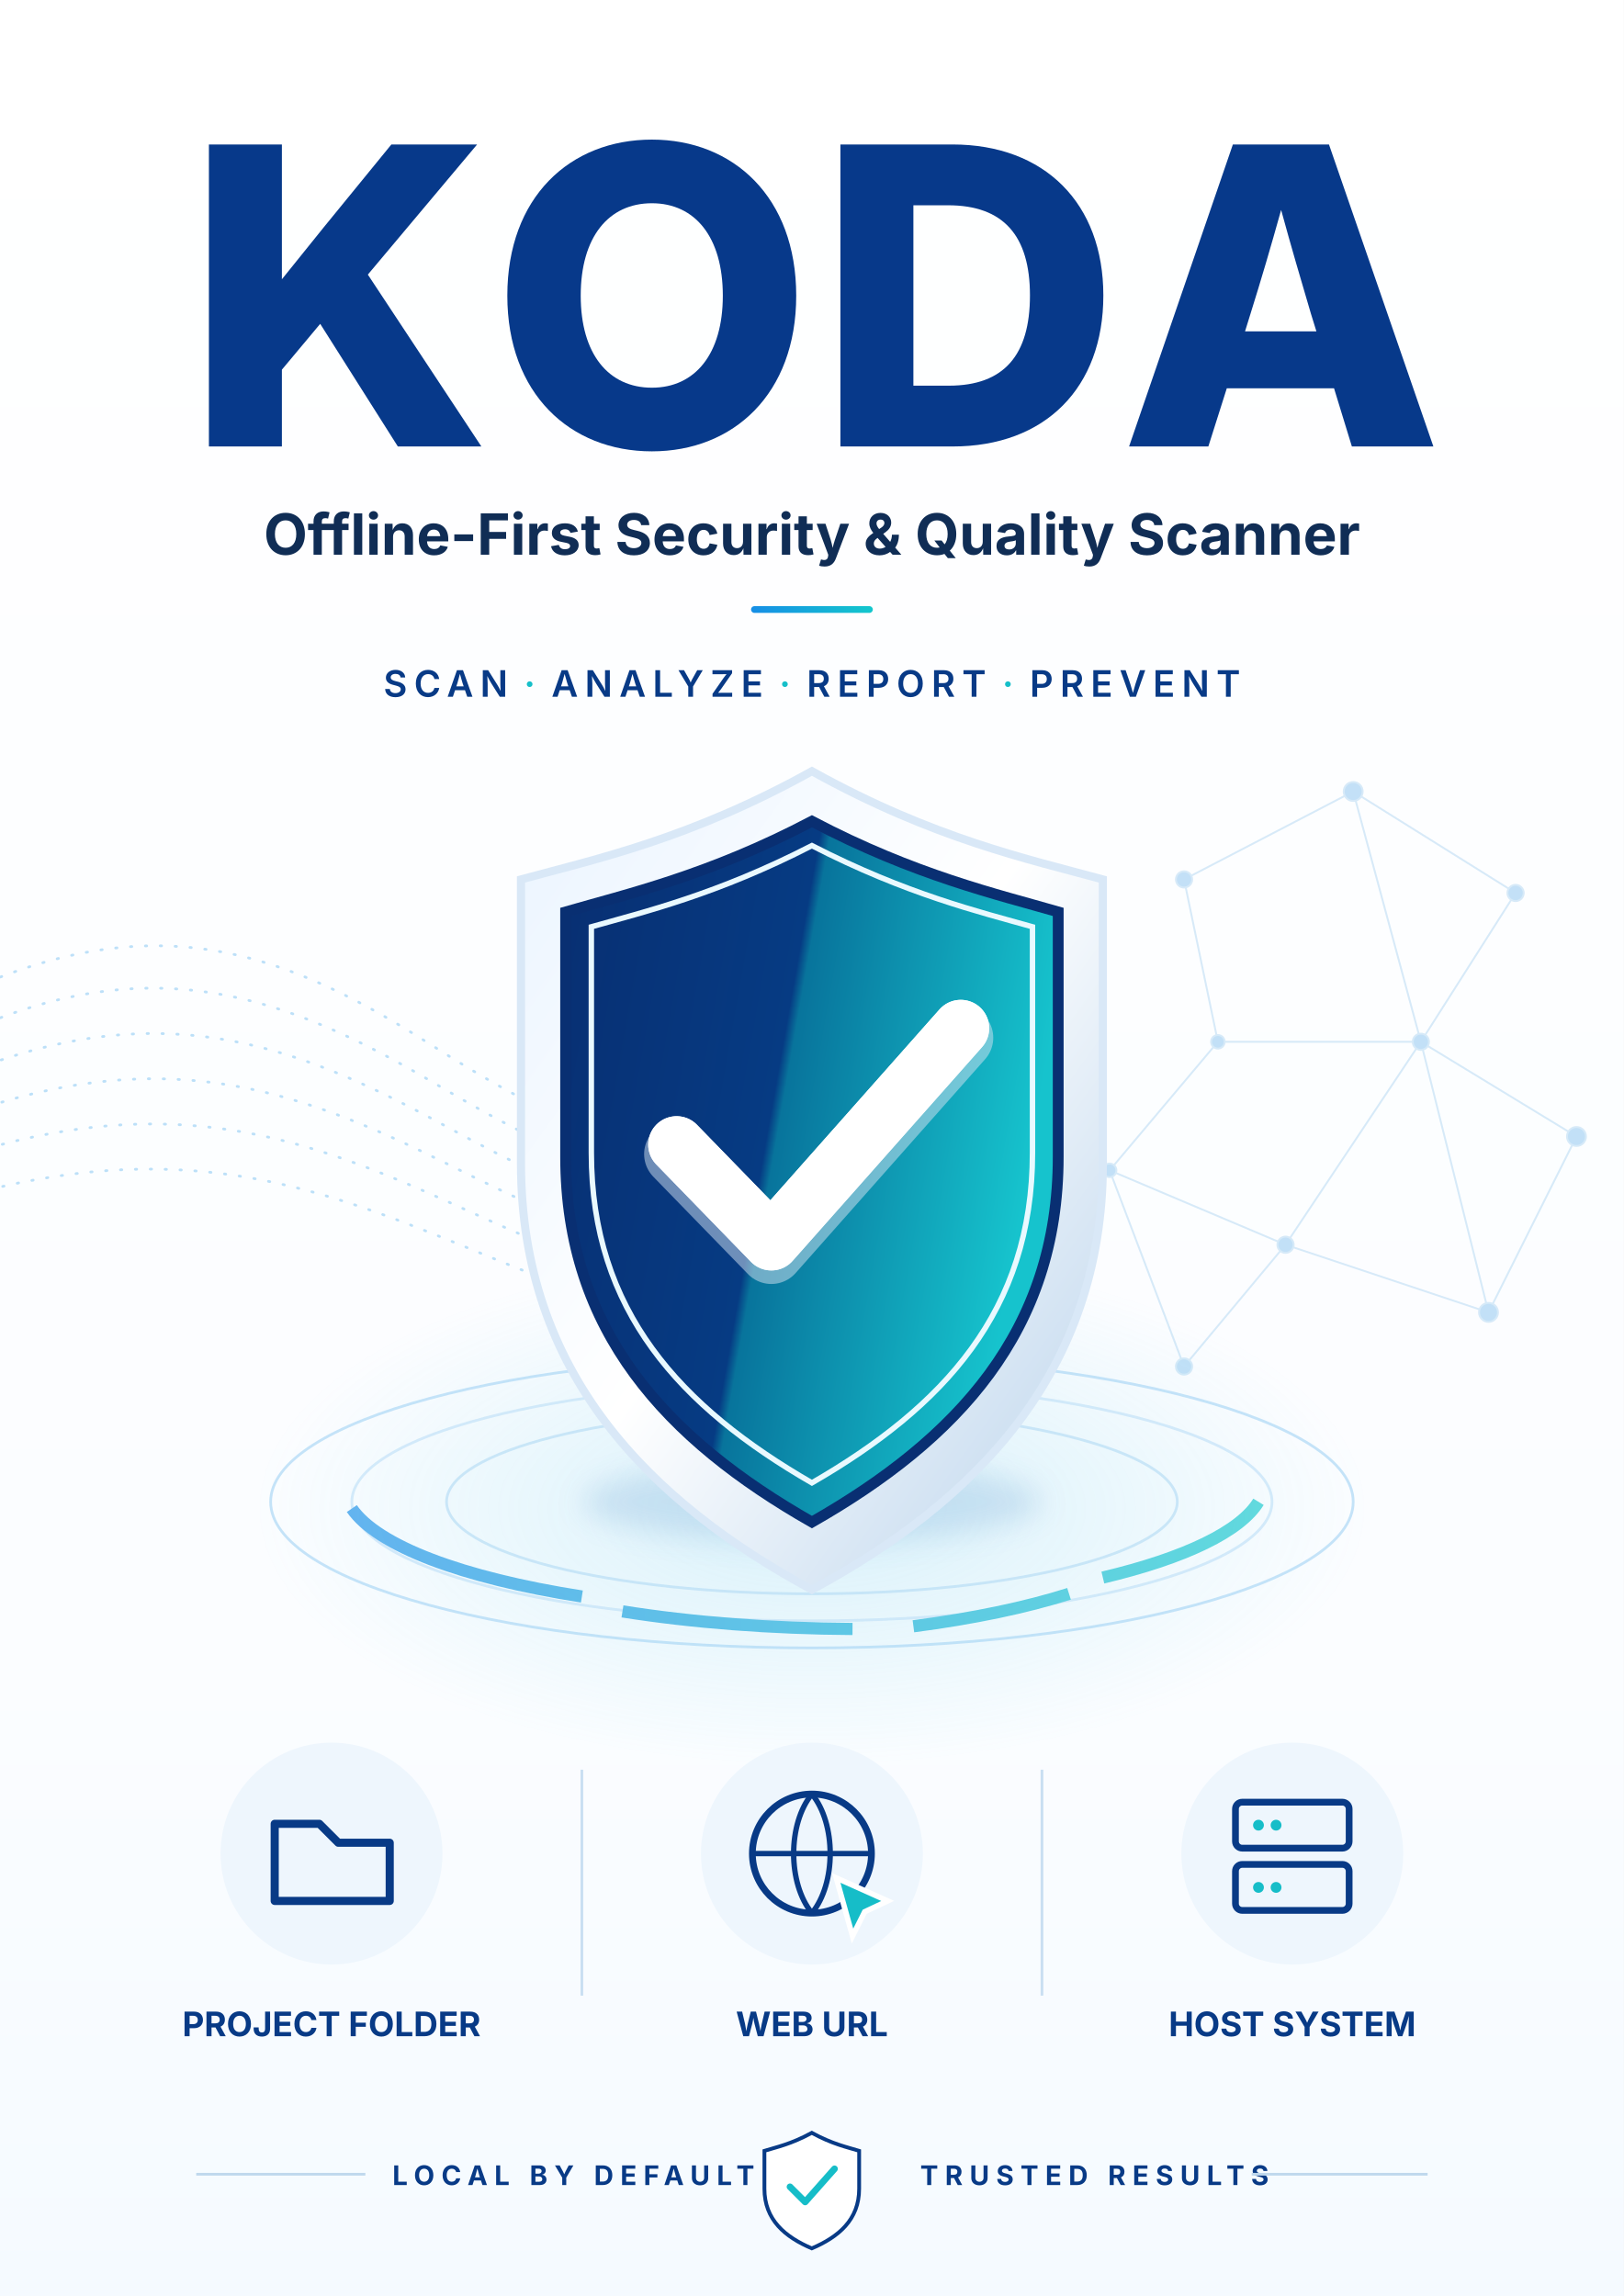
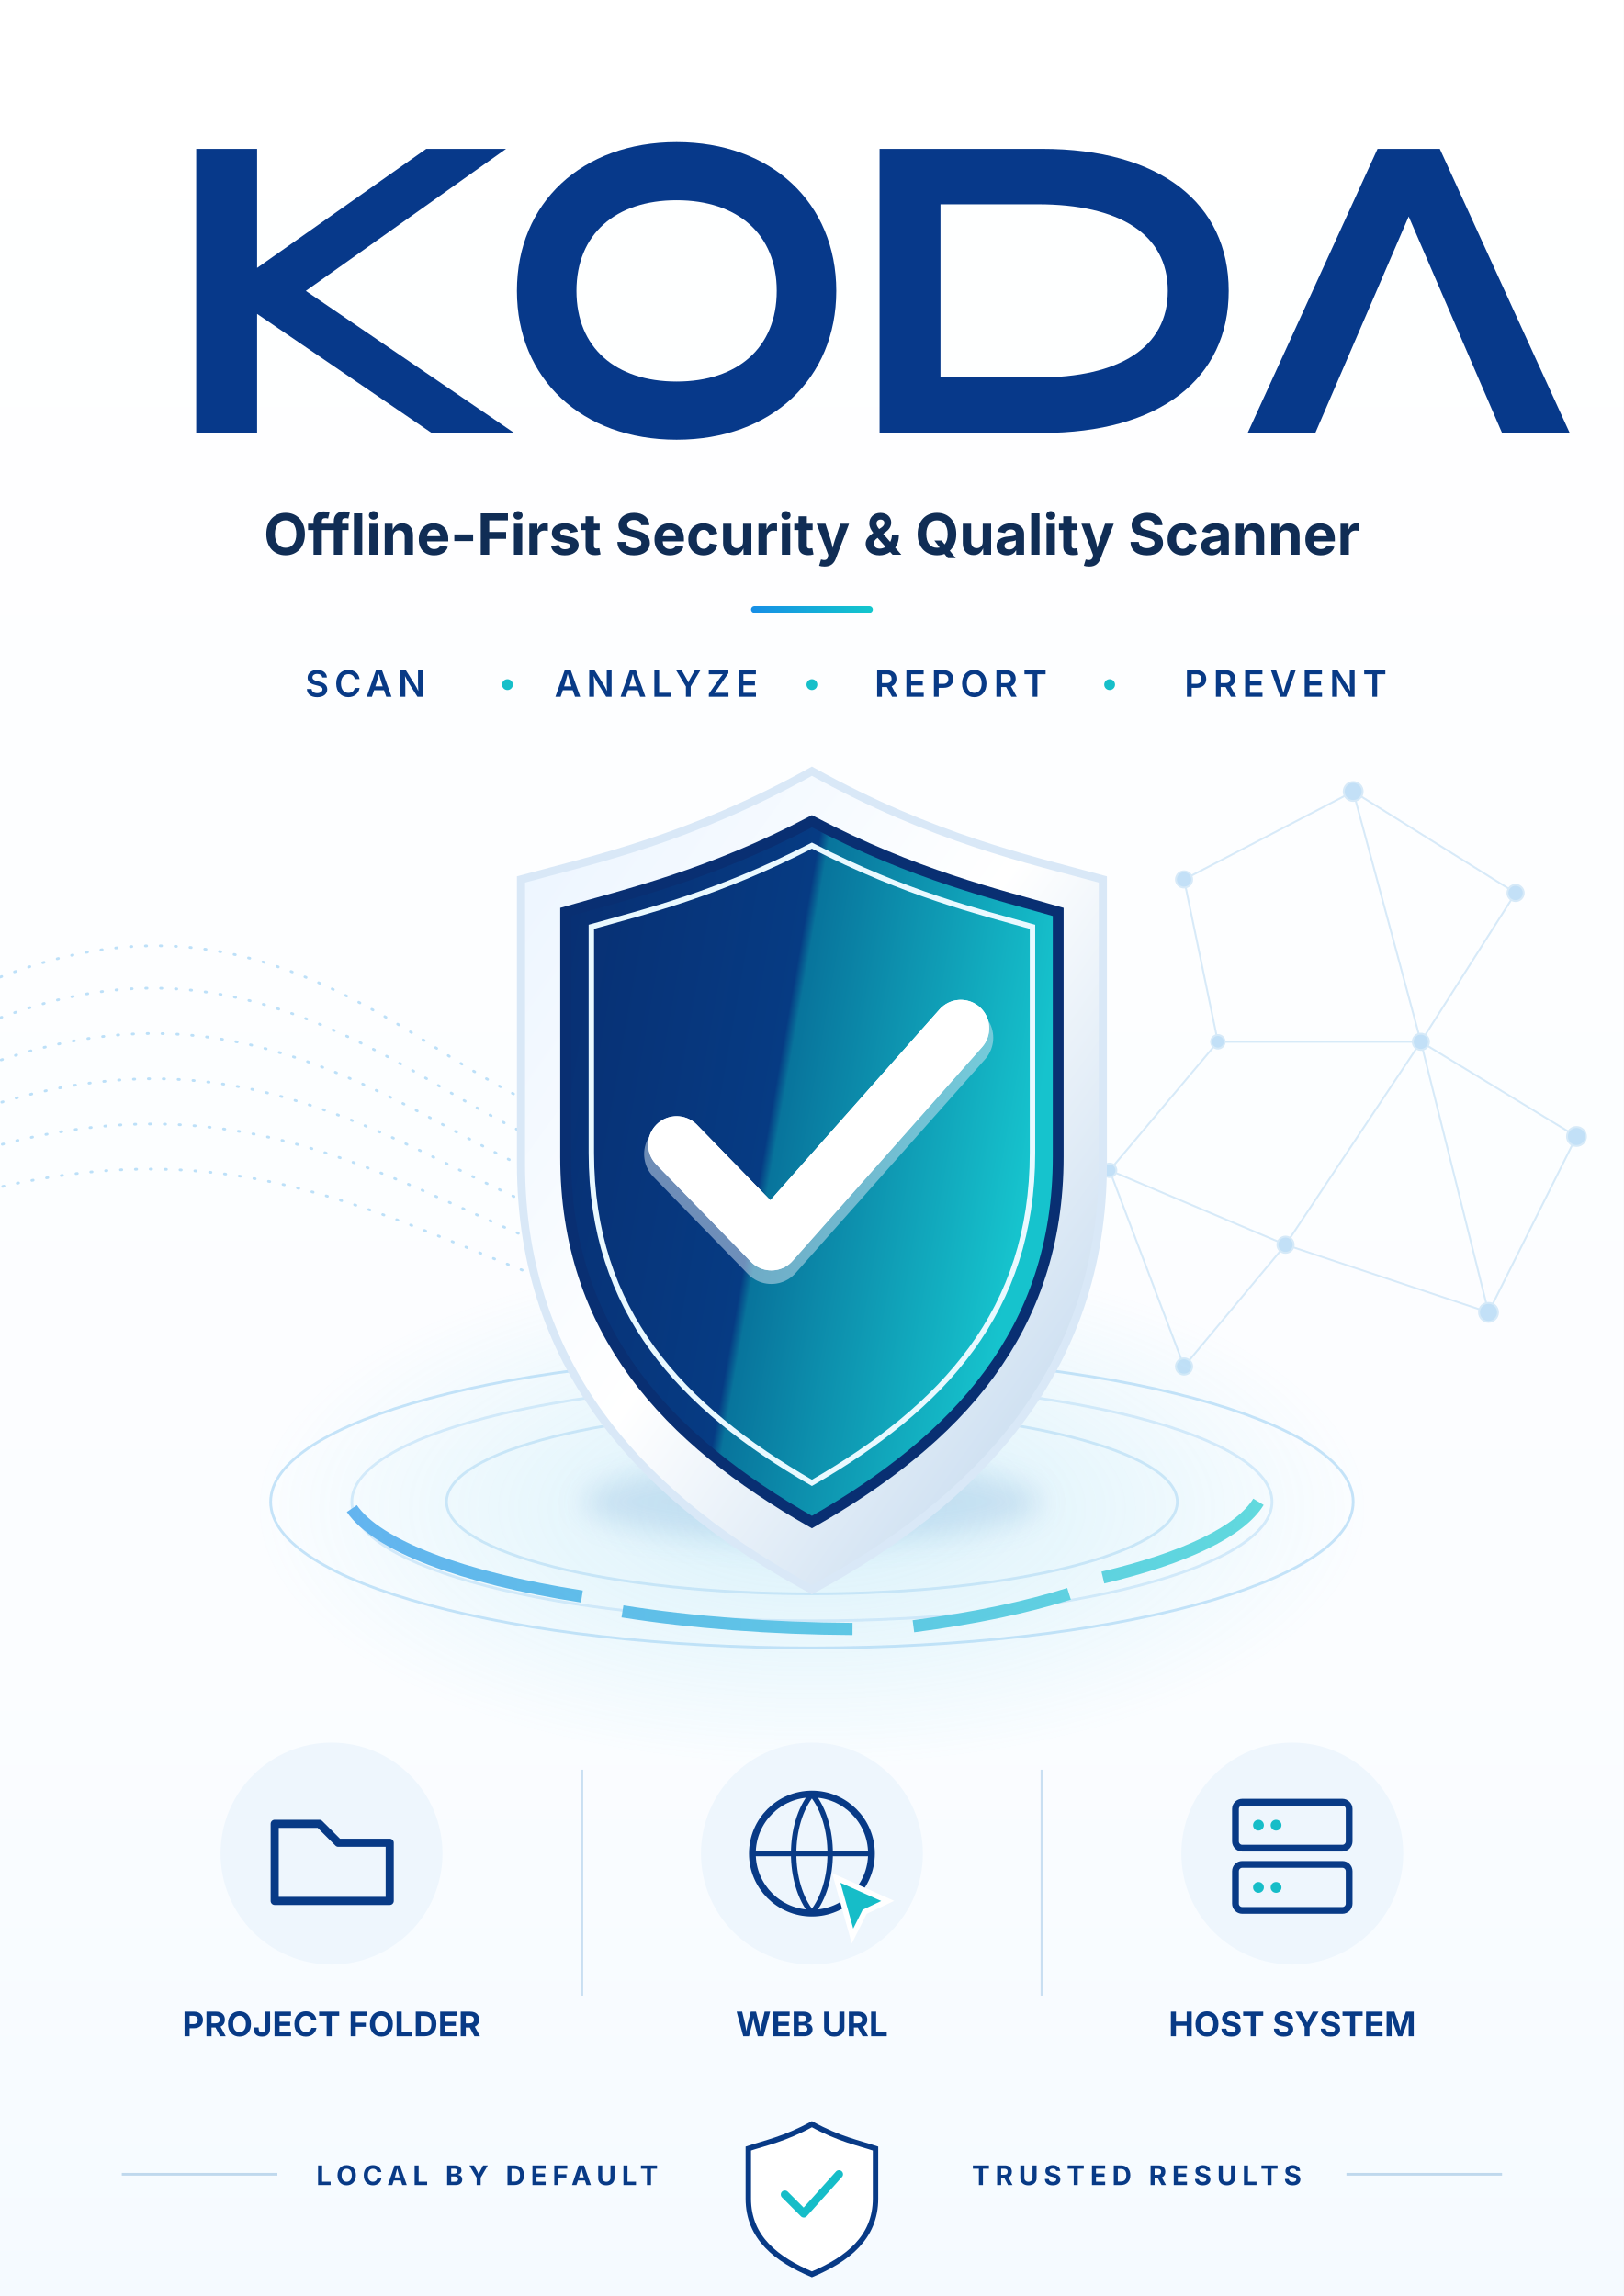
<svg xmlns="http://www.w3.org/2000/svg" width="1200" height="1697" viewBox="0 0 1200 1697" role="img" aria-labelledby="title desc">
  <defs>
    <linearGradient id="bg" x1="0" y1="0" x2="0" y2="1">
      <stop offset="0" stop-color="#fff" />
      <stop offset=".72" stop-color="#fbfdff" />
      <stop offset="1" stop-color="#f5faff" />
    </linearGradient>
    <linearGradient id="shield" x1="0" y1="0" x2="1" y2=".25">
      <stop offset="0" stop-color="#082f72" />
      <stop offset=".49" stop-color="#063b83" />
      <stop offset=".51" stop-color="#08749c" />
      <stop offset="1" stop-color="#16c3cd" />
    </linearGradient>
    <linearGradient id="edge" x1="0" y1="0" x2="1" y2="1">
      <stop offset="0" stop-color="#eaf4ff" />
      <stop offset=".48" stop-color="#fff" />
      <stop offset="1" stop-color="#b8d2eb" />
    </linearGradient>
    <linearGradient id="accent" x1="0" y1="0" x2="1" y2="0">
      <stop offset="0" stop-color="#168ee6" />
      <stop offset="1" stop-color="#13c7cc" />
    </linearGradient>
    <radialGradient id="halo">
      <stop offset="0" stop-color="#58c8e9" stop-opacity=".22" />
      <stop offset="1" stop-color="#58c8e9" stop-opacity="0" />
    </radialGradient>
    <filter id="soft" x="-50%" y="-50%" width="200%" height="200%">
      <feGaussianBlur stdDeviation="10" />
    </filter>
  </defs>
  <rect width="1200" height="1697" fill="url(#bg)" />
  <g fill="#07398a">
-     <path d="M96 0H456V379L645 605L1028 0H1440L880 848L1419 1490H996L663 1082C594 996 525 911 456 825V1490H96Z" transform="translate(140.00 330) scale(0.149813 -0.149813)" />
-     <path d="M765 -24C1167 -24 1477 259 1477 744C1477 1230 1167 1514 765 1514C361 1514 52 1230 52 744C52 261 361 -24 765 -24ZM765 290C551 290 414 456 414 744C414 1033 551 1200 765 1200C978 1200 1115 1033 1115 744C1115 456 978 290 765 290Z" transform="translate(367.12 330) scale(0.149813 -0.149813)" />
-     <path d="M649 0C1107 0 1393 290 1393 745C1393 1200 1103 1490 649 1490H96V0ZM456 300V1190H627C901 1190 1031 1039 1031 745C1031 452 904 300 631 300Z" transform="translate(606.67 330) scale(0.149813 -0.149813)" />
-     <path d="M5 0H396L487 287H1016L1104 0H1506L991 1490H517ZM577 568 604 655C656 821 704 984 755 1167C805 984 853 821 902 655L929 568Z" transform="translate(833.63 330) scale(0.149813 -0.149813)" />
+     <path d="M145 110H190V198L315 110H374L226 215L380 320H319L190 232V320H145Z" />
+     <path fill-rule="evenodd" d="M500 105C430 105 382 150 382 215C382 280 430 325 500 325C570 325 618 280 618 215C618 150 570 105 500 105ZM500 148C545 148 574 173 574 215C574 257 545 282 500 282C455 282 426 257 426 215C426 173 455 148 500 148Z" />
+     <path fill-rule="evenodd" d="M650 110H770C857 110 908 150 908 215C908 280 857 320 770 320H650ZM695 151V279H767C827 279 863 257 863 215C863 173 827 151 767 151Z" />
+     <path d="M922 320L1018 110H1064L1160 320H1110L1041 160L972 320Z" />
  </g>
  <text x="600" y="410" text-anchor="middle" font-family="Inter,Arial,sans-serif" font-size="42" font-weight="650" fill="#102d55">Offline-First Security &amp; Quality Scanner</text>
  <rect x="555" y="448" width="90" height="5" rx="2.5" fill="url(#accent)" />
-   <text x="600" y="515" text-anchor="middle" font-family="Inter,Arial,sans-serif" font-size="27" font-weight="600" letter-spacing="5" fill="#083a86">SCAN <tspan fill="#16bfc9">·</tspan> ANALYZE <tspan fill="#16bfc9">·</tspan> REPORT <tspan fill="#16bfc9">·</tspan> PREVENT</text>
+   <g font-family="Inter,Arial,sans-serif" font-size="27" font-weight="600" letter-spacing="4" fill="#083a86" text-anchor="middle">
+     <text x="270" y="515">SCAN</text>
+     <circle cx="375" cy="506" r="4" fill="#16bfc9" />
+     <text x="485" y="515">ANALYZE</text>
+     <circle cx="600" cy="506" r="4" fill="#16bfc9" />
+     <text x="710" y="515">REPORT</text>
+     <circle cx="820" cy="506" r="4" fill="#16bfc9" />
+     <text x="950" y="515">PREVENT</text>
+   </g>
  <g fill="none" stroke="#65b7ef" stroke-width="2" stroke-linecap="round" stroke-dasharray="1 10" opacity=".42">
    <path d="M-30 735 C110 670 205 700 315 770 S505 880 630 805" />
    <path d="M-30 765 C110 700 210 735 320 800 S510 905 640 830" />
    <path d="M-30 795 C115 735 215 770 325 830 S515 930 650 855" />
    <path d="M-30 825 C120 770 220 805 330 860 S520 955 660 880" />
    <path d="M-30 855 C125 805 225 840 335 890 S525 980 670 905" />
    <path d="M-30 885 C130 840 230 875 340 920 S530 1005 680 930" />
  </g>
  <g stroke="#82bde9" stroke-width="1.4" opacity=".31" fill="#409fe4">
    <path d="M875 650L1000 585L1120 660L1050 770L1165 840L1100 970L950 920L875 1010L820 865L900 770L875 650M900 770L1050 770M1050 770L1100 970M950 920L1050 770M820 865L950 920M1000 585L1050 770M1120 660L1050 770" fill="none" />
    <circle cx="875" cy="650" r="6" />
    <circle cx="1000" cy="585" r="7" />
    <circle cx="1120" cy="660" r="6" />
    <circle cx="1050" cy="770" r="6" />
    <circle cx="1165" cy="840" r="7" />
    <circle cx="1100" cy="970" r="7" />
    <circle cx="950" cy="920" r="6" />
    <circle cx="875" cy="1010" r="6" />
    <circle cx="820" cy="865" r="5" />
    <circle cx="900" cy="770" r="5" />
  </g>
  <ellipse cx="600" cy="1115" rx="410" ry="190" fill="url(#halo)" />
  <g fill="none" opacity=".65">
    <ellipse cx="600" cy="1110" rx="400" ry="108" stroke="#a8d5f5" stroke-width="2" />
    <ellipse cx="600" cy="1110" rx="340" ry="88" stroke="#c0e0f7" stroke-width="2" />
    <ellipse cx="600" cy="1110" rx="270" ry="68" stroke="#b5dcf5" stroke-width="2" />
    <path d="M260 1115A350 95 0 0 0 430 1180M460 1191A350 95 0 0 0 630 1204M675 1202A350 95 0 0 0 790 1178M815 1166A350 95 0 0 0 930 1110" stroke="url(#accent)" stroke-width="9" />
  </g>
  <ellipse cx="600" cy="1110" rx="170" ry="30" fill="#2a75bd" opacity=".16" filter="url(#soft)" />
  <g>
    <path d="M600 570C690 620 760 635 815 650V860C815 1015 720 1110 600 1175C480 1110 385 1015 385 860V650C440 635 510 620 600 570Z" fill="url(#edge)" stroke="#d9e8f7" stroke-width="6" />
    <path d="M600 607C676 647 737 661 782 674V855C782 984 707 1064 600 1125C493 1064 418 984 418 855V674C463 661 524 647 600 607Z" fill="url(#shield)" stroke="#092f72" stroke-width="8" />
    <path d="M600 625C670 661 724 674 763 685V852C763 969 697 1040 600 1096C503 1040 437 969 437 852V685C476 674 530 661 600 625Z" fill="none" stroke="#e9f9ff" stroke-width="4" />
    <path d="M500 846L570 918L710 760" fill="none" stroke="#fff" stroke-width="42" stroke-linecap="round" stroke-linejoin="round" />
    <path d="M500 846L570 918L710 760" fill="none" stroke="#d7e5f3" stroke-opacity=".5" stroke-width="48" stroke-linecap="round" stroke-linejoin="round" transform="translate(0 7)" />
    <path d="M500 846L570 918L710 760" fill="none" stroke="#fff" stroke-width="42" stroke-linecap="round" stroke-linejoin="round" />
  </g>
  <g font-family="Inter,Arial,sans-serif" text-anchor="middle" fill="#083a86">
    <line x1="430" y1="1308" x2="430" y2="1475" stroke="#c9dff2" stroke-width="2" />
    <line x1="770" y1="1308" x2="770" y2="1475" stroke="#c9dff2" stroke-width="2" />
    <g transform="translate(245 1370)">
      <circle r="82" fill="#eef6fd" />
      <path d="M-42-22H-9L5-8H43V35H-42Z" fill="none" stroke="#083a86" stroke-width="6" stroke-linejoin="round" />
    </g>
    <text x="245" y="1505" font-size="25" font-weight="650">PROJECT FOLDER</text>
    <g transform="translate(600 1370)">
      <circle r="82" fill="#eef6fd" />
      <circle r="44" fill="none" stroke="#083a86" stroke-width="5" />
      <path d="M-44 0H44M0-44C-18-22-18 22 0 44M0-44C18-22 18 22 0 44" fill="none" stroke="#083a86" stroke-width="4" />
      <path d="M18 18L56 35L39 43L30 61Z" fill="#16bdc8" stroke="#fff" stroke-width="4" />
    </g>
    <text x="600" y="1505" font-size="25" font-weight="650">WEB URL</text>
    <g transform="translate(955 1370)">
      <circle r="82" fill="#eef6fd" />
      <rect x="-42" y="-38" width="84" height="34" rx="5" fill="none" stroke="#083a86" stroke-width="5" />
      <rect x="-42" y="8" width="84" height="34" rx="5" fill="none" stroke="#083a86" stroke-width="5" />
      <circle cx="-25" cy="-21" r="4" fill="#16bdc8" />
      <circle cx="-12" cy="-21" r="4" fill="#16bdc8" />
      <circle cx="-25" cy="25" r="4" fill="#16bdc8" />
      <circle cx="-12" cy="25" r="4" fill="#16bdc8" />
    </g>
    <text x="955" y="1505" font-size="25" font-weight="650">HOST SYSTEM</text>
  </g>
-   <g font-family="Inter,Arial,sans-serif" fill="#083a86" font-size="20" font-weight="650" letter-spacing="5">
-     <line x1="145" y1="1607" x2="270" y2="1607" stroke="#bfd8ed" stroke-width="2" />
-     <text x="290" y="1615">LOCAL BY DEFAULT</text>
-     <path d="M600 1568C622 1580 637 1583 650 1587V1627C650 1660 628 1678 600 1690C572 1678 550 1660 550 1627V1587C563 1583 578 1580 600 1568Z" fill="#fff" stroke="#083a86" stroke-width="4" transform="scale(.7) translate(257 684)" />
-     <path d="M577 1625L593 1641L624 1606" fill="none" stroke="#16bdc8" stroke-width="7" stroke-linecap="round" stroke-linejoin="round" transform="scale(.7) translate(257 684)" />
-     <text x="680" y="1615">TRUSTED RESULTS</text>
-     <line x1="925" y1="1607" x2="1055" y2="1607" stroke="#bfd8ed" stroke-width="2" />
+   <g font-family="Inter,Arial,sans-serif" fill="#083a86" font-size="20" font-weight="650" letter-spacing="4" text-anchor="middle">
+     <line x1="90" y1="1607" x2="205" y2="1607" stroke="#bfd8ed" stroke-width="2" />
+     <text x="360" y="1615">LOCAL BY DEFAULT</text>
+     <path d="M600 1570C620 1581 635 1584 647 1588V1625C647 1654 626 1670 600 1681C574 1670 553 1654 553 1625V1588C565 1584 580 1581 600 1570Z" fill="#fff" stroke="#083a86" stroke-width="4" />
+     <path d="M580 1622L594 1636L620 1607" fill="none" stroke="#16bdc8" stroke-width="6" stroke-linecap="round" stroke-linejoin="round" />
+     <text x="840" y="1615">TRUSTED RESULTS</text>
+     <line x1="995" y1="1607" x2="1110" y2="1607" stroke="#bfd8ed" stroke-width="2" />
  </g>
</svg>
